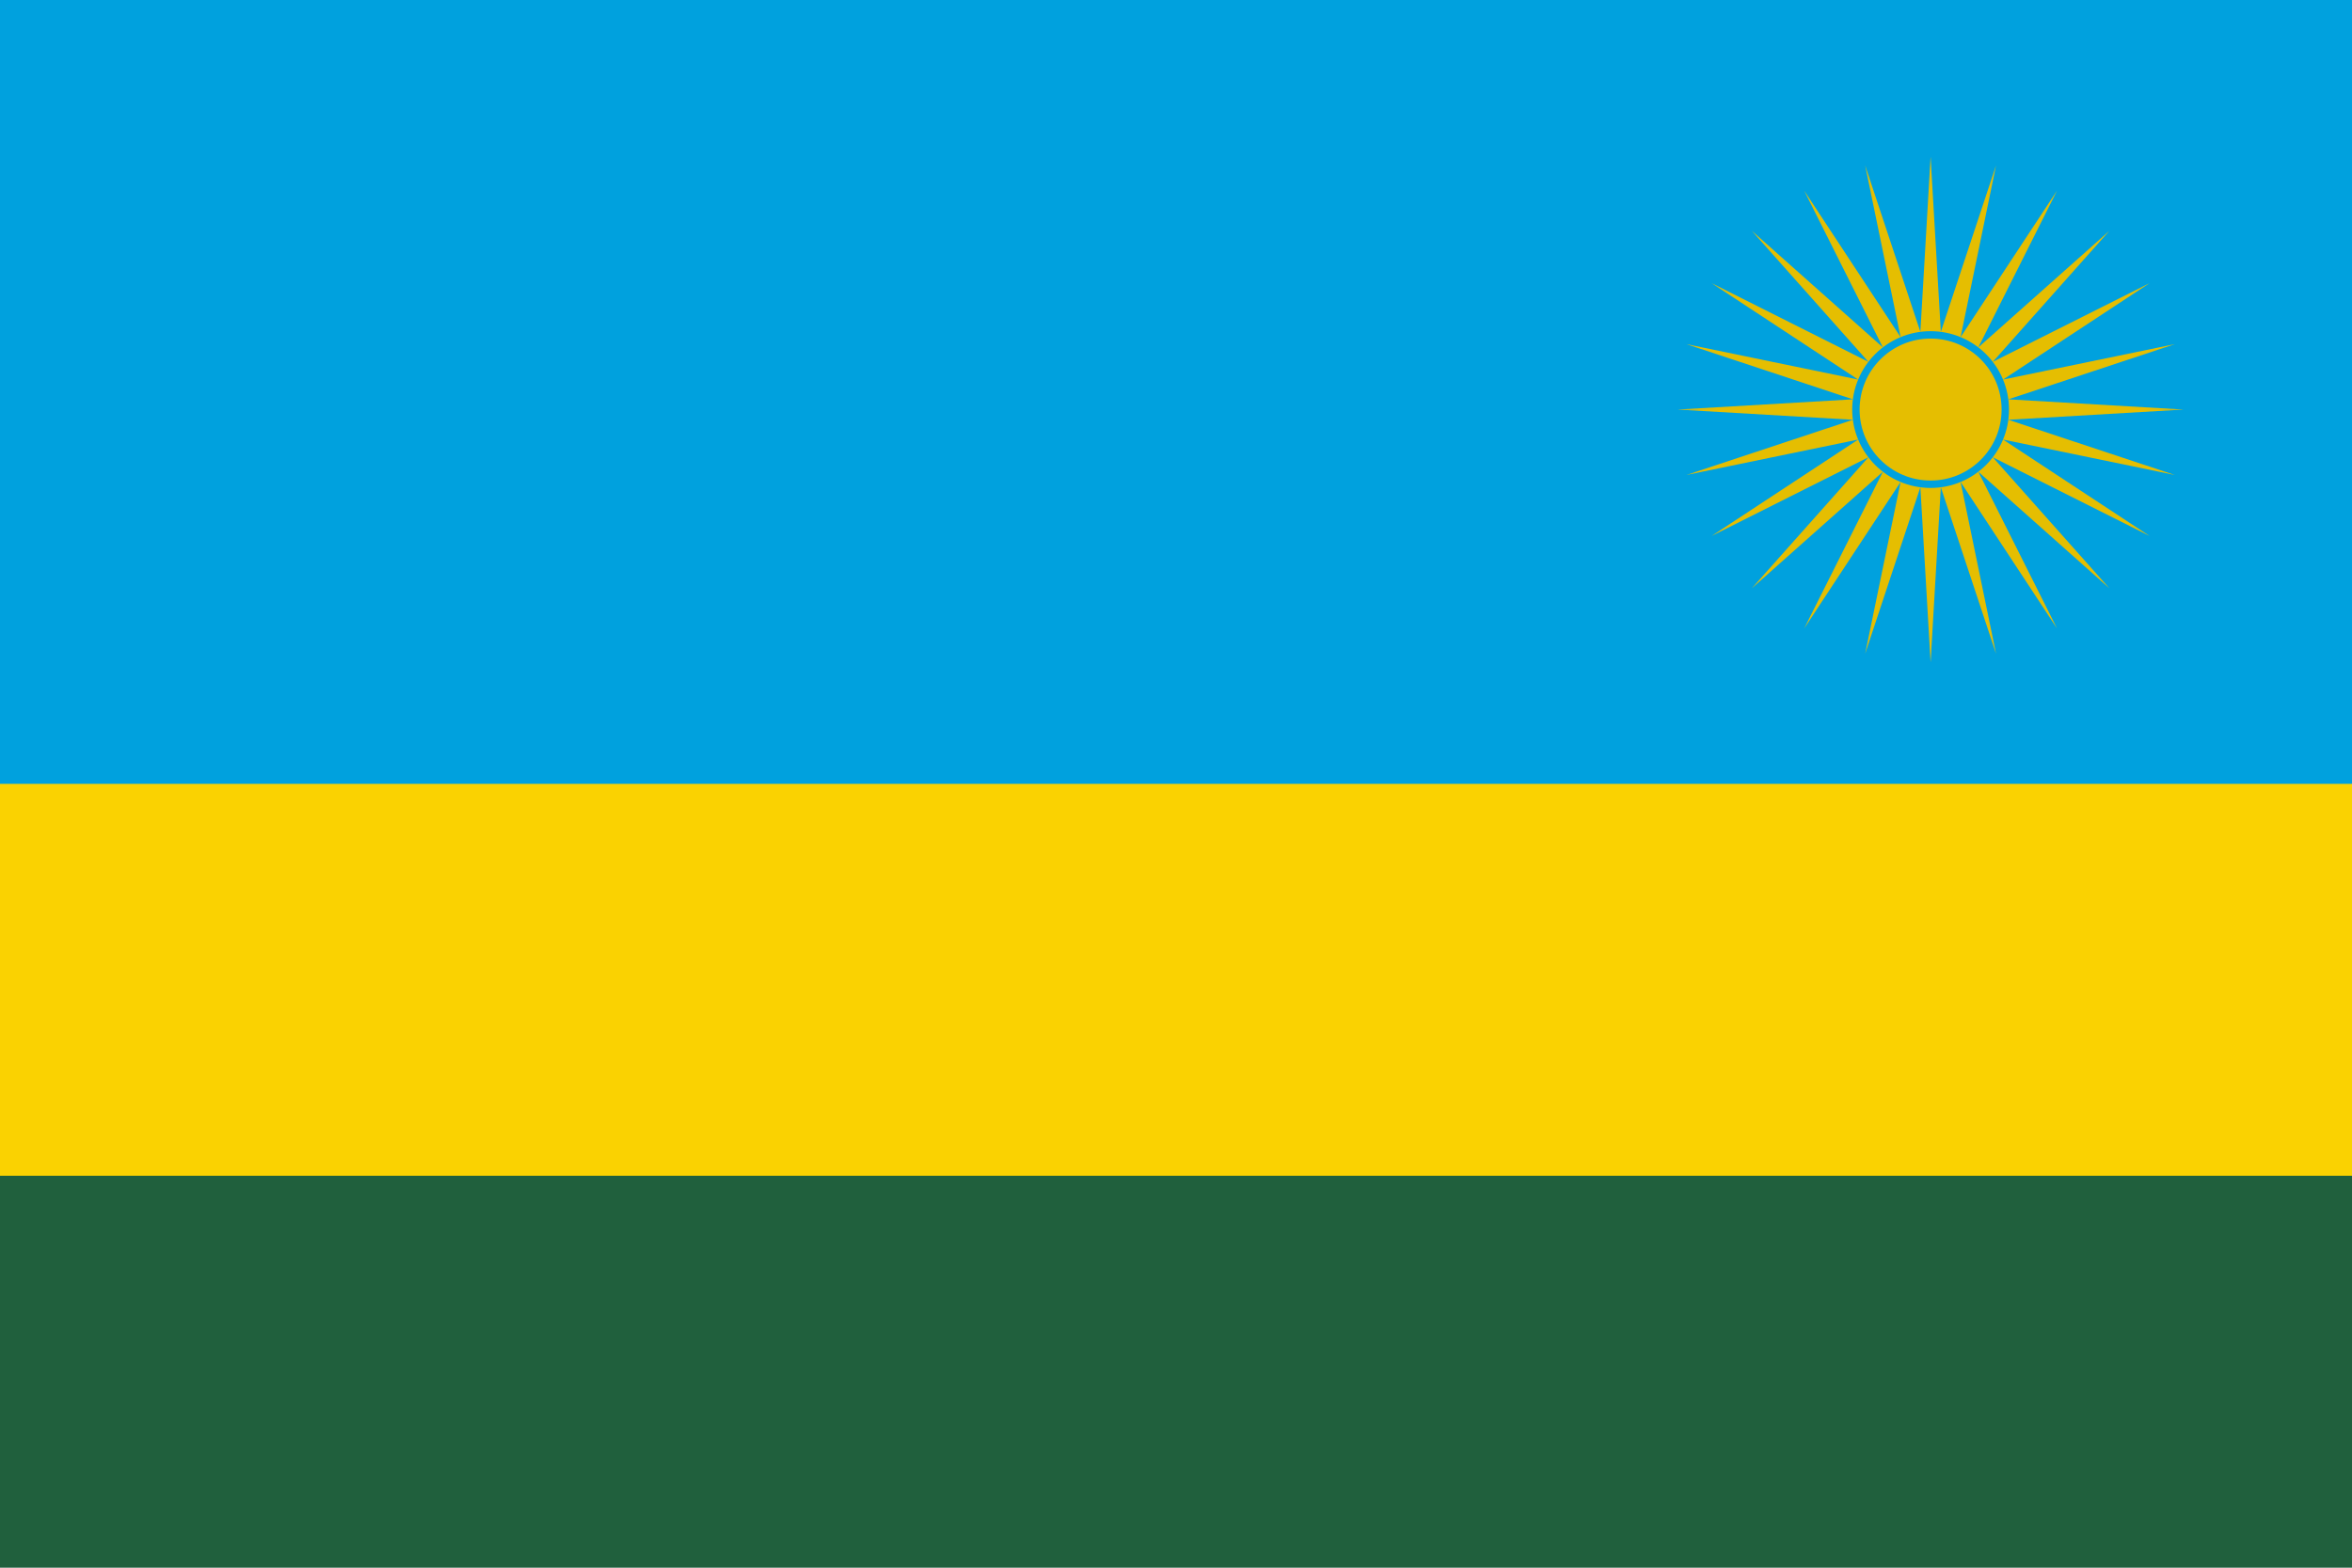
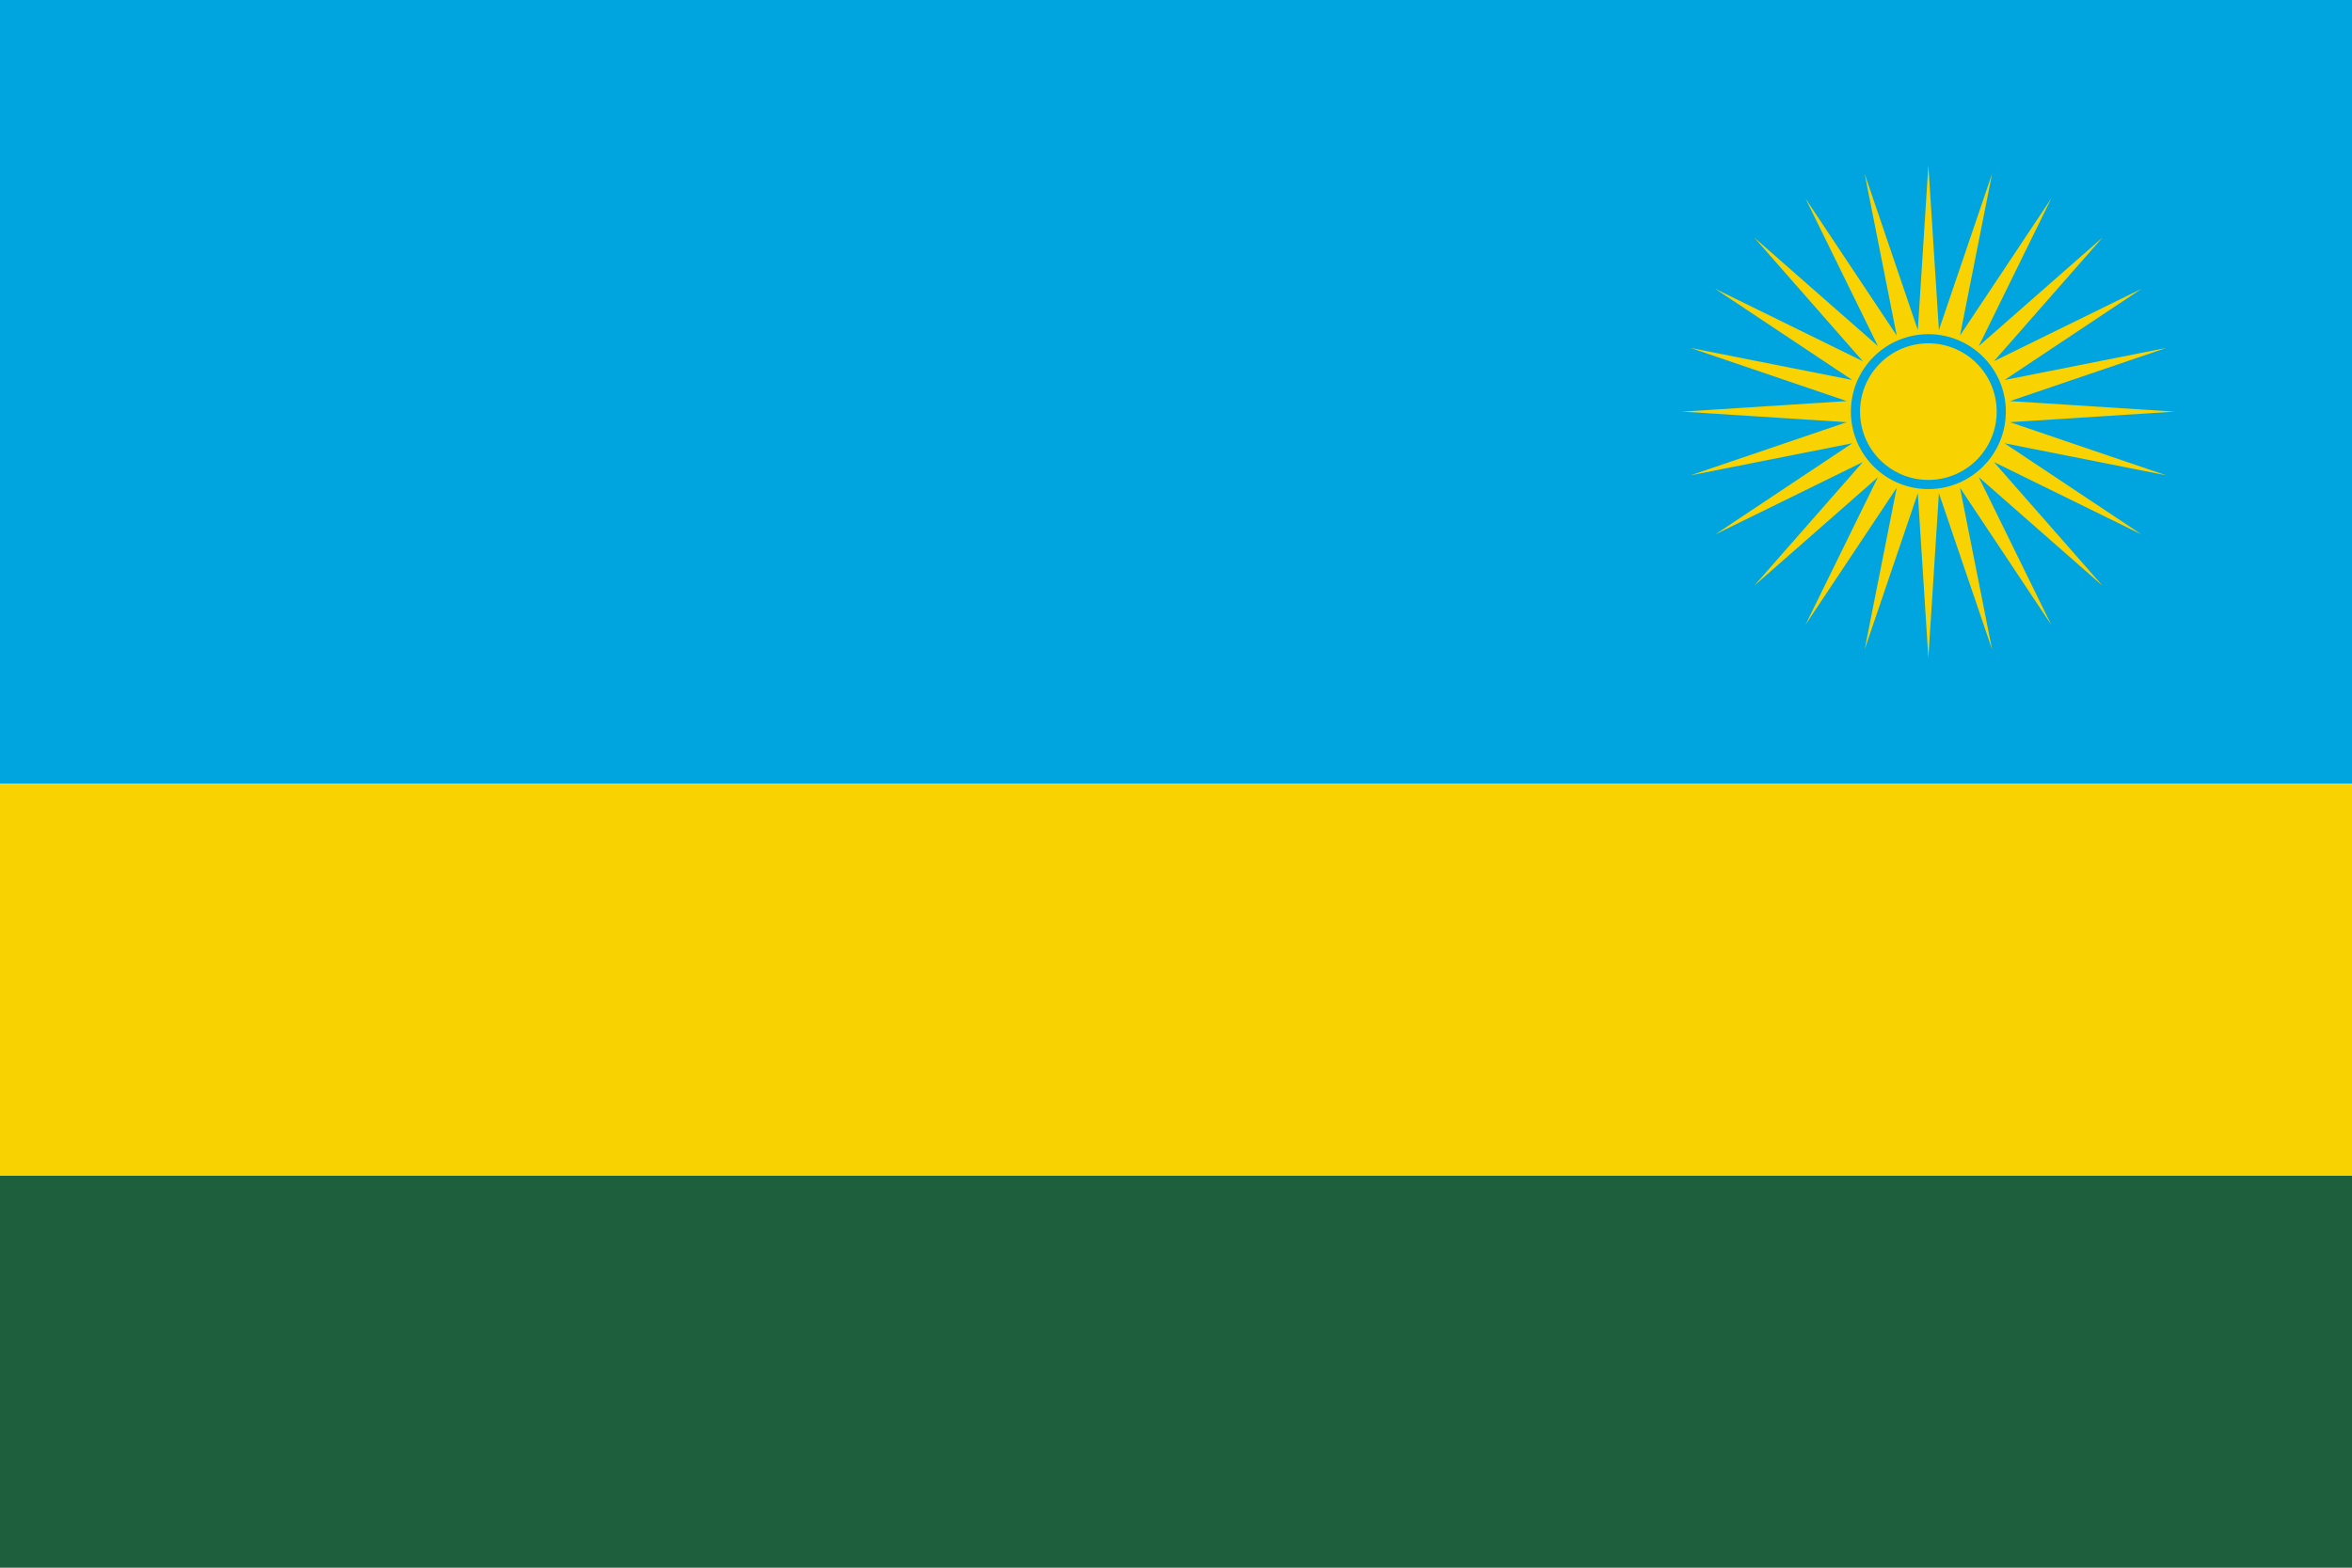
- <svg xmlns="http://www.w3.org/2000/svg" xmlns:xlink="http://www.w3.org/1999/xlink" viewBox="0 0 1080 720">
-   <path fill="#20603D" d="M0 0h1080v720H0z" />
-   <path fill="#FAD201" d="M0 0h1080v540H0z" />
-   <path fill="#00A1DE" d="M0 0h1080v360H0z" />
-   <g transform="translate(886.5 188.1)">
-     <g id="b">
-       <path id="a" fill="#E5BE01" d="M116.1 0 35.692 4.699l76.452 25.35L33.26 13.777l67.286 44.273L28.56 21.915l53.534 60.18-60.18-53.534 36.135 71.985L13.777 33.26l16.272 78.884-25.35-76.452L0 116.1-1-1z" />
-       <use xlink:href="#a" transform="scale(1 -1)" />
-     </g>
-     <use xlink:href="#b" transform="scale(-1 1)" />
-     <circle r="34.3" fill="#E5BE01" stroke="#00A1DE" stroke-width="3.4" />
-   </g>
+ <svg xmlns="http://www.w3.org/2000/svg" viewBox="0 0 513 342">
+   <path fill="#00A5E0" d="M0 0h513v171H0z" />
+   <path fill="#F9D202" d="M0 171h513v85.5H0z" />
+   <path fill="#1E5F3D" d="M0 256.5h513V342H0z" />
+   <path fill="#F9D202" d="m420.6 36.1 2.3 35.9 11.6-34.1-7 35.3 19.9-29.9-15.8 32.2 27-23.7-23.7 27L467.1 63l-29.9 19.9 35.3-7-34.1 11.6 35.9 2.3-35.9 2.3 34.1 11.6-35.3-7 29.9 19.9-32.2-15.8 23.7 27-27-23.7 15.8 32.2-19.9-29.9 7 35.3-11.6-34.1-2.3 35.9-2.3-35.9-11.6 34.1 7-35.3-19.9 29.9 15.8-32.2-27 23.7 23.7-27-32.2 15.8L404 96.7l-35.3 7 34.1-11.6-35.9-2.3 35.9-2.3-34.1-11.6 35.3 7L374.1 63l32.2 15.8-23.7-27 27 23.7-15.8-32.2 19.9 29.9-7-35.3L418.3 72z" />
+   <circle fill="#F9D202" stroke="#00A5E0" stroke-width="2" cx="420.6" cy="89.8" r="15.9" />
</svg>
